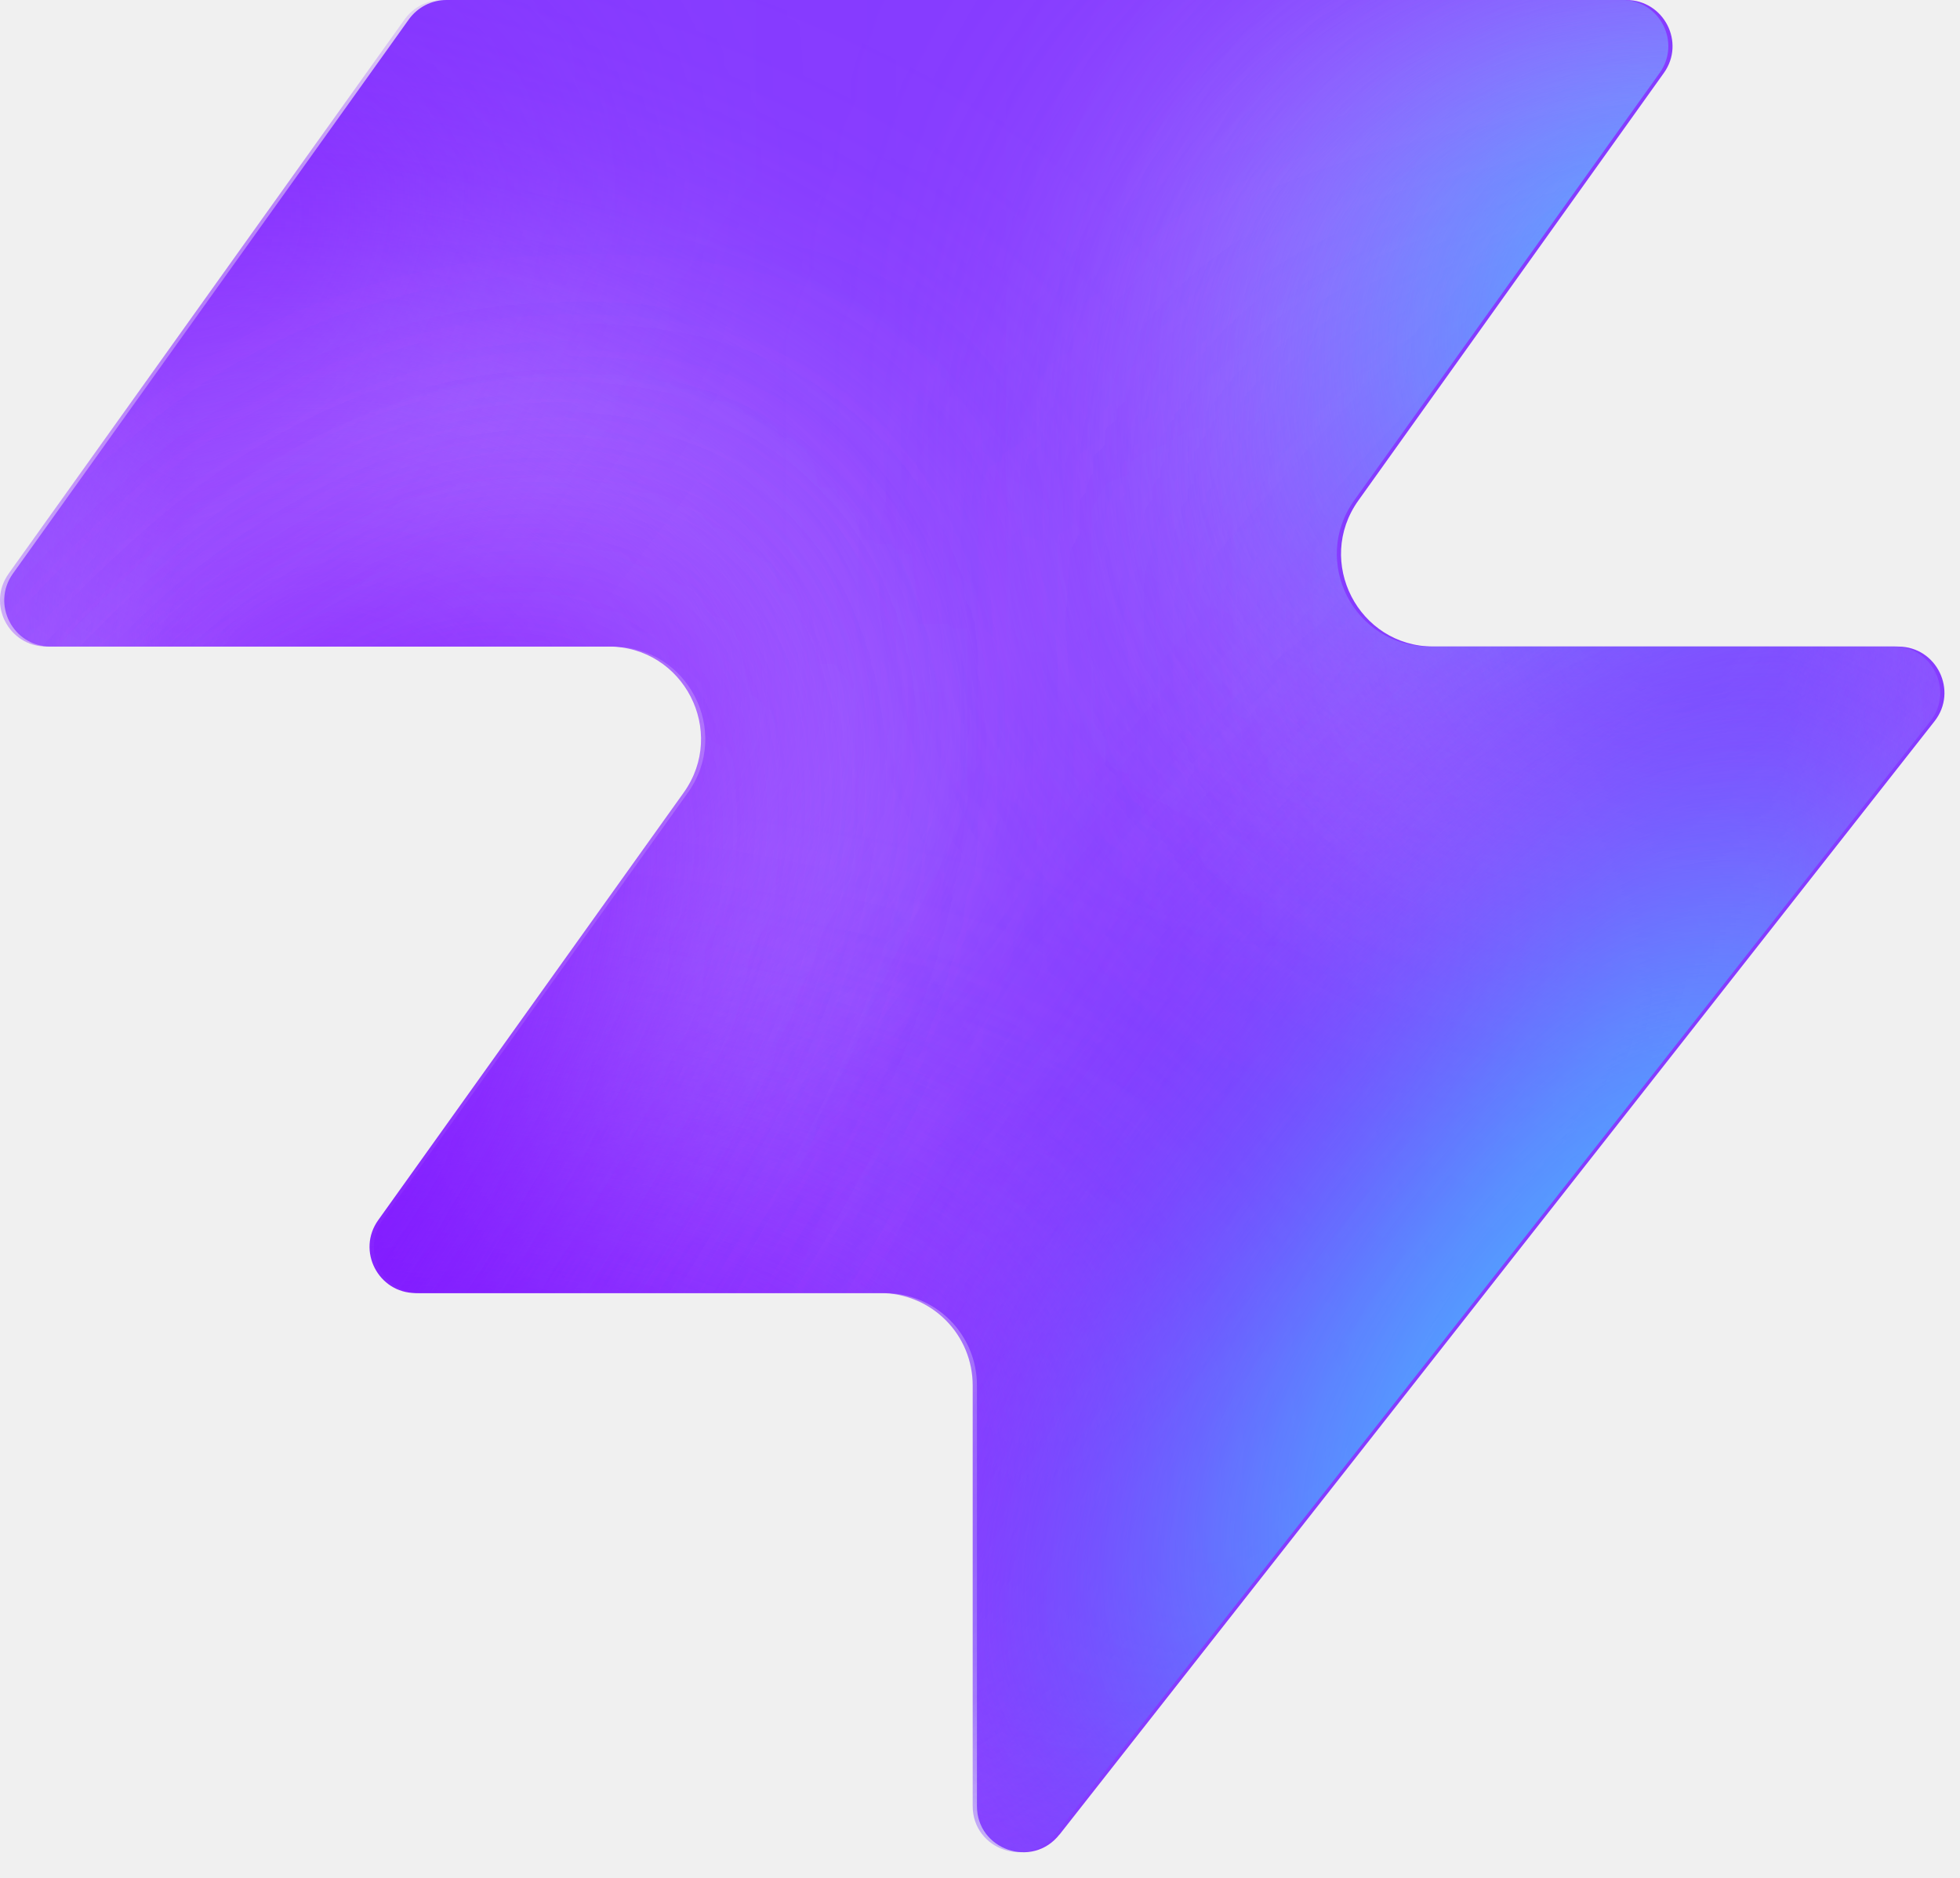
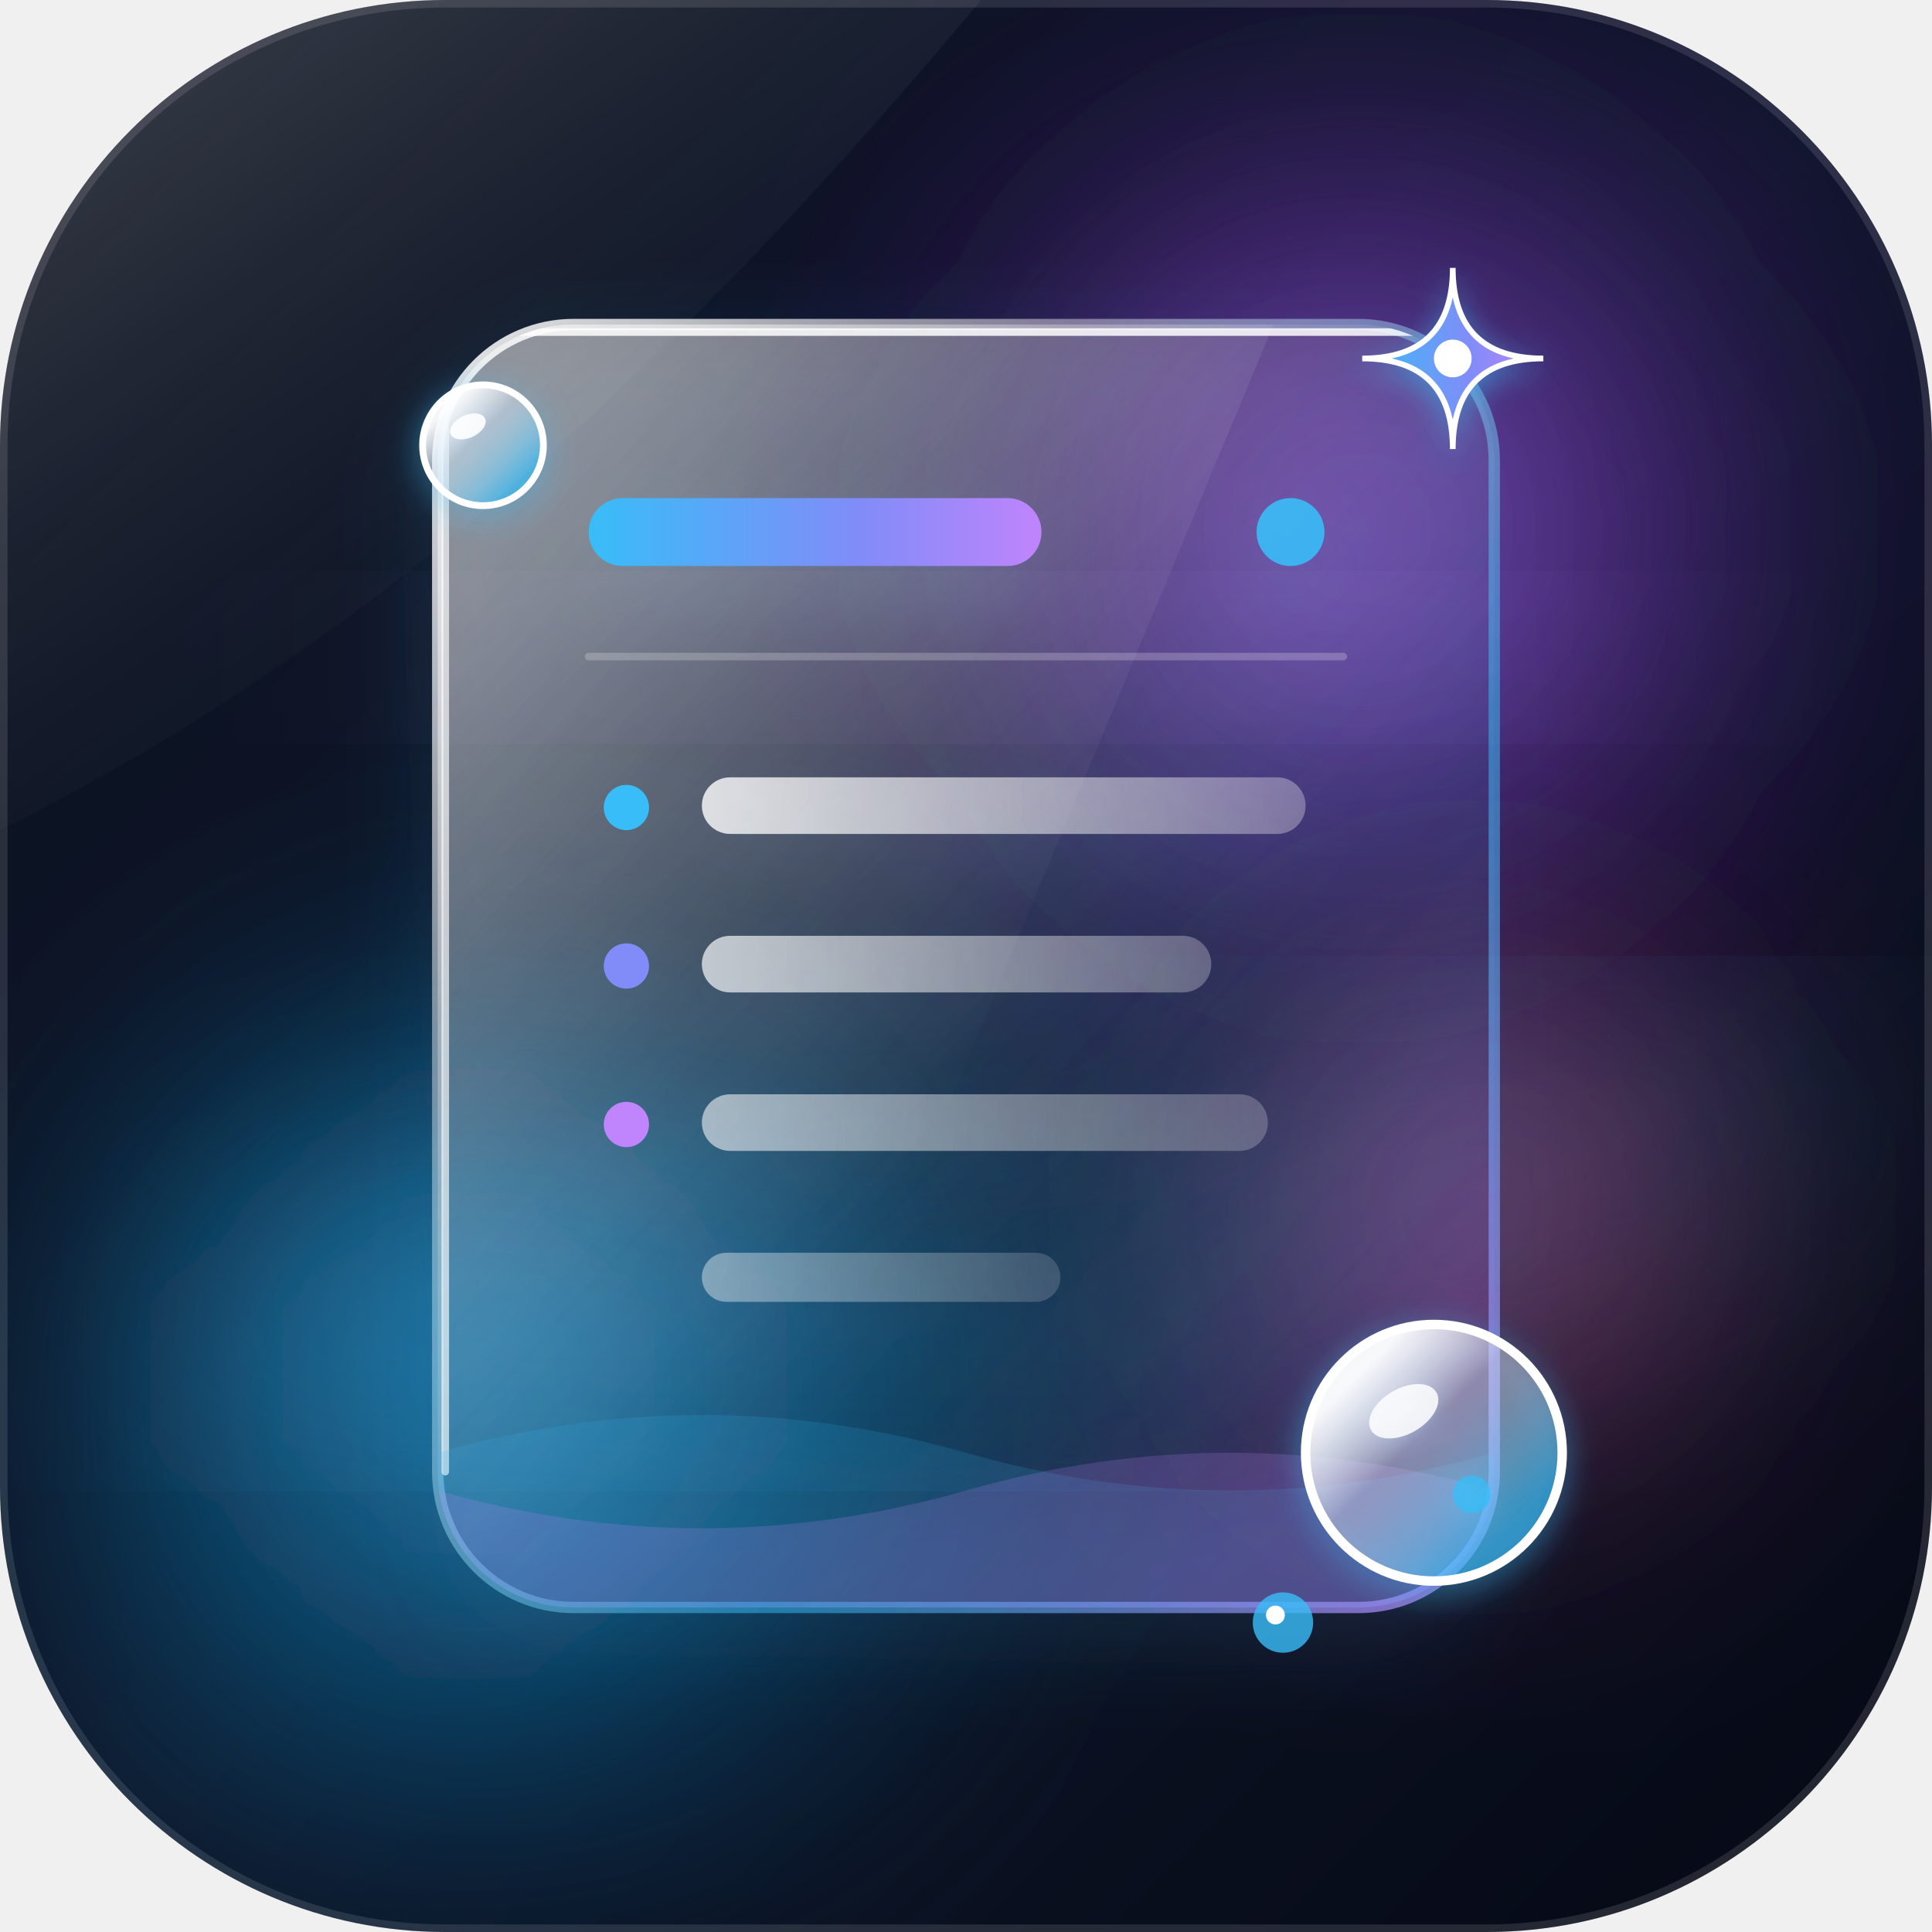
- <svg xmlns="http://www.w3.org/2000/svg" width="48" height="46" fill="none" viewBox="0 0 48 46">
-   <path fill="#863bff" d="M25.946 44.938c-.664.845-2.021.375-2.021-.698V33.937a2.26 2.26 0 0 0-2.262-2.262H10.287c-.92 0-1.456-1.04-.92-1.788l7.48-10.471c1.07-1.497 0-3.578-1.842-3.578H1.237c-.92 0-1.456-1.04-.92-1.788L10.013.474c.214-.297.556-.474.92-.474h28.894c.92 0 1.456 1.04.92 1.788l-7.48 10.471c-1.07 1.498 0 3.579 1.842 3.579h11.377c.943 0 1.473 1.088.89 1.83L25.947 44.94z" style="fill:#863bff;fill:color(display-p3 .525 .23 1);fill-opacity:1" />
-   <mask id="a" width="48" height="46" x="0" y="0" maskUnits="userSpaceOnUse" style="mask-type:alpha">
-     <path fill="#000" d="M25.842 44.938c-.664.844-2.021.375-2.021-.698V33.937a2.26 2.26 0 0 0-2.262-2.262H10.183c-.92 0-1.456-1.04-.92-1.788l7.48-10.471c1.07-1.498 0-3.579-1.842-3.579H1.133c-.92 0-1.456-1.04-.92-1.787L9.91.473c.214-.297.556-.474.92-.474h28.894c.92 0 1.456 1.04.92 1.788l-7.48 10.471c-1.07 1.498 0 3.578 1.842 3.578h11.377c.943 0 1.473 1.088.89 1.832L25.843 44.94z" style="fill:#000;fill-opacity:1" />
-   </mask>
-   <g mask="url(#a)">
-     <g filter="url(#b)">
-       <ellipse cx="5.508" cy="14.704" fill="#ede6ff" rx="5.508" ry="14.704" style="fill:#ede6ff;fill:color(display-p3 .927 .903 1);fill-opacity:1" transform="matrix(.00324 1 1 -.00324 -4.47 31.516)" />
+ <svg xmlns="http://www.w3.org/2000/svg" viewBox="0 0 512 512" width="512" height="512">
+   <defs>
+     <linearGradient id="bgGrad" x1="0%" y1="0%" x2="100%" y2="100%">
+       <stop offset="0%" stop-color="#0a0f1d" />
+       <stop offset="50%" stop-color="#0f172a" />
+       <stop offset="100%" stop-color="#050814" />
+     </linearGradient>
+     <radialGradient id="cyanAura" cx="40%" cy="40%" r="60%">
+       <stop offset="0%" stop-color="#38bdf8" stop-opacity="0.8" />
+       <stop offset="60%" stop-color="#0284c7" stop-opacity="0.3" />
+       <stop offset="100%" stop-color="#0284c7" stop-opacity="0" />
+     </radialGradient>
+     <radialGradient id="purpleAura" cx="50%" cy="50%" r="50%">
+       <stop offset="0%" stop-color="#c084fc" stop-opacity="0.85" />
+       <stop offset="50%" stop-color="#9333ea" stop-opacity="0.4" />
+       <stop offset="100%" stop-color="#7e22ce" stop-opacity="0" />
+     </radialGradient>
+     <radialGradient id="pinkAura" cx="50%" cy="50%" r="50%">
+       <stop offset="0%" stop-color="#f472b6" stop-opacity="0.7" />
+       <stop offset="100%" stop-color="#db2777" stop-opacity="0" />
+     </radialGradient>
+     <linearGradient id="glassSlab" x1="15%" y1="10%" x2="85%" y2="90%">
+       <stop offset="0%" stop-color="#ffffff" stop-opacity="0.32" />
+       <stop offset="35%" stop-color="#ffffff" stop-opacity="0.12" />
+       <stop offset="70%" stop-color="#38bdf8" stop-opacity="0.08" />
+       <stop offset="100%" stop-color="#a855f7" stop-opacity="0.18" />
+     </linearGradient>
+     <linearGradient id="glassBorder" x1="0%" y1="0%" x2="100%" y2="100%">
+       <stop offset="0%" stop-color="#ffffff" stop-opacity="0.9" />
+       <stop offset="30%" stop-color="#ffffff" stop-opacity="0.4" />
+       <stop offset="65%" stop-color="#38bdf8" stop-opacity="0.5" />
+       <stop offset="100%" stop-color="#c084fc" stop-opacity="0.75" />
+     </linearGradient>
+     <linearGradient id="specularSheen" x1="0%" y1="0%" x2="80%" y2="100%">
+       <stop offset="0%" stop-color="#ffffff" stop-opacity="0.45" />
+       <stop offset="40%" stop-color="#ffffff" stop-opacity="0.15" />
+       <stop offset="70%" stop-color="#ffffff" stop-opacity="0" />
+     </linearGradient>
+     <linearGradient id="noteLine1" x1="0%" y1="0%" x2="100%" y2="0%">
+       <stop offset="0%" stop-color="#38bdf8" />
+       <stop offset="60%" stop-color="#818cf8" />
+       <stop offset="100%" stop-color="#c084fc" />
+     </linearGradient>
+     <linearGradient id="noteLine2" x1="0%" y1="0%" x2="100%" y2="0%">
+       <stop offset="0%" stop-color="#ffffff" stop-opacity="0.8" />
+       <stop offset="100%" stop-color="#ffffff" stop-opacity="0.3" />
+     </linearGradient>
+     <linearGradient id="dropHighlight" x1="20%" y1="20%" x2="80%" y2="80%">
+       <stop offset="0%" stop-color="#ffffff" stop-opacity="0.95" />
+       <stop offset="40%" stop-color="#ffffff" stop-opacity="0.3" />
+       <stop offset="100%" stop-color="#38bdf8" stop-opacity="0.6" />
+     </linearGradient>
+     <filter id="glassShadow" x="-20%" y="-20%" width="150%" height="150%">
+       <feDropShadow dx="0" dy="24" stdDeviation="22" flood-color="#000000" flood-opacity="0.55" />
+       <feDropShadow dx="0" dy="8" stdDeviation="12" flood-color="#38bdf8" flood-opacity="0.25" />
+     </filter>
+     <filter id="glowBlur" x="-30%" y="-30%" width="160%" height="160%">
+       <feGaussianBlur stdDeviation="38" />
+     </filter>
+     <filter id="dropGlow" x="-30%" y="-30%" width="160%" height="160%">
+       <feDropShadow dx="0" dy="6" stdDeviation="8" flood-color="#000000" flood-opacity="0.45" />
+       <feDropShadow dx="0" dy="2" stdDeviation="4" flood-color="#38bdf8" flood-opacity="0.6" />
+     </filter>
+     <clipPath id="squircleClip">
+       <rect x="0" y="0" width="512" height="512" rx="118" ry="118" />
+     </clipPath>
+     <clipPath id="noteClip">
+       <rect x="116" y="86" width="280" height="340" rx="36" ry="36" />
+     </clipPath>
+   </defs>
+   <g clip-path="url(#squircleClip)">
+     <rect width="512" height="512" fill="url(#bgGrad)" />
+     <rect x="1" y="1" width="510" height="510" rx="117" ry="117" fill="none" stroke="rgba(255,255,255,0.12)" stroke-width="2" />
+     <circle cx="150" cy="390" r="130" fill="url(#cyanAura)" filter="url(#glowBlur)" />
+     <circle cx="360" cy="140" r="140" fill="url(#purpleAura)" filter="url(#glowBlur)" />
+     <circle cx="390" cy="320" r="90" fill="url(#pinkAura)" filter="url(#glowBlur)" />
+     <path d="M 60 360 C 140 300, 220 420, 320 340 C 380 290, 440 320, 470 280" fill="none" stroke="#38bdf8" stroke-width="28" stroke-linecap="round" opacity="0.35" filter="url(#glowBlur)" />
+     <path d="M 120 180 C 200 120, 300 240, 420 160" fill="none" stroke="#c084fc" stroke-width="22" stroke-linecap="round" opacity="0.4" filter="url(#glowBlur)" />
+     <g filter="url(#glassShadow)">
+       <rect x="116" y="86" width="280" height="340" rx="36" ry="36" fill="url(#glassSlab)" stroke="url(#glassBorder)" stroke-width="3" />
+       <g clip-path="url(#noteClip)">
+         <path d="M 70 80 L 340 80 L 190 440 L 70 440 Z" fill="url(#specularSheen)" opacity="0.8" />
+         <line x1="126" y1="88" x2="386" y2="88" stroke="#ffffff" stroke-width="2" stroke-linecap="round" opacity="0.85" />
+         <line x1="118" y1="96" x2="118" y2="390" stroke="#ffffff" stroke-width="2" stroke-linecap="round" opacity="0.65" />
+         <rect x="156" y="132" width="120" height="18" rx="9" fill="url(#noteLine1)" />
+         <circle cx="342" cy="141" r="9" fill="#38bdf8" opacity="0.9" />
+         <line x1="156" y1="174" x2="356" y2="174" stroke="rgba(255,255,255,0.22)" stroke-width="2" stroke-linecap="round" />
+         <circle cx="166" cy="214" r="6" fill="#38bdf8" />
+         <rect x="186" y="206" width="160" height="15" rx="7.5" fill="url(#noteLine2)" />
+         <circle cx="166" cy="256" r="6" fill="#818cf8" />
+         <rect x="186" y="248" width="135" height="15" rx="7.5" fill="url(#noteLine2)" opacity="0.85" />
+         <circle cx="166" cy="298" r="6" fill="#c084fc" />
+         <rect x="186" y="290" width="150" height="15" rx="7.5" fill="url(#noteLine2)" opacity="0.7" />
+         <rect x="186" y="332" width="95" height="13" rx="6.5" fill="url(#noteLine2)" opacity="0.5" />
+         <path d="M 116 385 Q 186 365, 256 385 T 396 385 L 396 426 L 116 426 Z" fill="rgba(56, 189, 248, 0.15)" />
+         <path d="M 116 395 Q 186 415, 256 395 T 396 395 L 396 426 L 116 426 Z" fill="rgba(192, 132, 252, 0.2)" />
+       </g>
    </g>
-     <g filter="url(#c)">
-       <ellipse cx="10.399" cy="29.851" fill="#ede6ff" rx="10.399" ry="29.851" style="fill:#ede6ff;fill:color(display-p3 .927 .903 1);fill-opacity:1" transform="matrix(.00324 1 1 -.00324 -39.328 7.883)" />
+     <g filter="url(#dropGlow)">
+       <circle cx="380" cy="385" r="34" fill="url(#dropHighlight)" stroke="#ffffff" stroke-width="2.5" />
+       <ellipse cx="372" cy="374" rx="10" ry="6" fill="#ffffff" opacity="0.85" transform="rotate(-30 372 374)" />
+       <circle cx="390" cy="396" r="5" fill="#38bdf8" opacity="0.75" />
    </g>
-     <g filter="url(#d)">
-       <ellipse cx="5.508" cy="30.487" fill="#7e14ff" rx="5.508" ry="30.487" style="fill:#7e14ff;fill:color(display-p3 .492 .077 1);fill-opacity:1" transform="rotate(89.814 -25.913 -14.639)scale(1 -1)" />
+     <g filter="url(#dropGlow)">
+       <circle cx="128" cy="118" r="16" fill="url(#dropHighlight)" stroke="#ffffff" stroke-width="1.8" />
+       <ellipse cx="124" cy="113" rx="5" ry="3" fill="#ffffff" opacity="0.9" transform="rotate(-25 124 113)" />
    </g>
-     <g filter="url(#e)">
-       <ellipse cx="5.508" cy="30.599" fill="#7e14ff" rx="5.508" ry="30.599" style="fill:#7e14ff;fill:color(display-p3 .492 .077 1);fill-opacity:1" transform="rotate(89.814 -32.644 -3.334)scale(1 -1)" />
+     <circle cx="340" cy="430" r="8" fill="#38bdf8" opacity="0.8" />
+     <circle cx="338" cy="428" r="2.5" fill="#ffffff" />
+     <g transform="translate(385, 95)" filter="url(#dropGlow)">
+       <path d="M 0 -24 Q 0 0, 24 0 Q 0 0, 0 24 Q 0 0, -24 0 Q 0 0, 0 -24 Z" fill="url(#noteLine1)" stroke="#ffffff" stroke-width="1.5" />
+       <circle cx="0" cy="0" r="5" fill="#ffffff" />
    </g>
-     <g filter="url(#f)">
-       <ellipse cx="5.508" cy="30.599" fill="#7e14ff" rx="5.508" ry="30.599" style="fill:#7e14ff;fill:color(display-p3 .492 .077 1);fill-opacity:1" transform="matrix(.00324 1 1 -.00324 -34.34 30.47)" />
-     </g>
-     <g filter="url(#g)">
-       <ellipse cx="14.072" cy="22.078" fill="#ede6ff" rx="14.072" ry="22.078" style="fill:#ede6ff;fill:color(display-p3 .927 .903 1);fill-opacity:1" transform="rotate(93.35 24.506 48.493)scale(-1 1)" />
-     </g>
-     <g filter="url(#h)">
-       <ellipse cx="3.47" cy="21.501" fill="#7e14ff" rx="3.47" ry="21.501" style="fill:#7e14ff;fill:color(display-p3 .492 .077 1);fill-opacity:1" transform="rotate(89.009 28.708 47.59)scale(-1 1)" />
-     </g>
-     <g filter="url(#i)">
-       <ellipse cx="3.47" cy="21.501" fill="#7e14ff" rx="3.47" ry="21.501" style="fill:#7e14ff;fill:color(display-p3 .492 .077 1);fill-opacity:1" transform="rotate(89.009 28.708 47.59)scale(-1 1)" />
-     </g>
-     <g filter="url(#j)">
-       <ellipse cx=".387" cy="8.972" fill="#7e14ff" rx="4.407" ry="29.108" style="fill:#7e14ff;fill:color(display-p3 .492 .077 1);fill-opacity:1" transform="rotate(39.51 .387 8.972)" />
-     </g>
-     <g filter="url(#k)">
-       <ellipse cx="47.523" cy="-6.092" fill="#7e14ff" rx="4.407" ry="29.108" style="fill:#7e14ff;fill:color(display-p3 .492 .077 1);fill-opacity:1" transform="rotate(37.892 47.523 -6.092)" />
-     </g>
-     <g filter="url(#l)">
-       <ellipse cx="41.412" cy="6.333" fill="#47bfff" rx="5.971" ry="9.665" style="fill:#47bfff;fill:color(display-p3 .28 .748 1);fill-opacity:1" transform="rotate(37.892 41.412 6.333)" />
-     </g>
-     <g filter="url(#m)">
-       <ellipse cx="-1.879" cy="38.332" fill="#7e14ff" rx="4.407" ry="29.108" style="fill:#7e14ff;fill:color(display-p3 .492 .077 1);fill-opacity:1" transform="rotate(37.892 -1.88 38.332)" />
-     </g>
-     <g filter="url(#n)">
-       <ellipse cx="-1.879" cy="38.332" fill="#7e14ff" rx="4.407" ry="29.108" style="fill:#7e14ff;fill:color(display-p3 .492 .077 1);fill-opacity:1" transform="rotate(37.892 -1.88 38.332)" />
-     </g>
-     <g filter="url(#o)">
-       <ellipse cx="35.651" cy="29.907" fill="#7e14ff" rx="4.407" ry="29.108" style="fill:#7e14ff;fill:color(display-p3 .492 .077 1);fill-opacity:1" transform="rotate(37.892 35.651 29.907)" />
-     </g>
-     <g filter="url(#p)">
-       <ellipse cx="38.418" cy="32.4" fill="#47bfff" rx="5.971" ry="15.297" style="fill:#47bfff;fill:color(display-p3 .28 .748 1);fill-opacity:1" transform="rotate(37.892 38.418 32.4)" />
-     </g>
+     <path d="M 0 0 L 260 0 C 160 120, 80 180, 0 220 Z" fill="url(#specularSheen)" opacity="0.45" />
  </g>
-   <defs>
-     <filter id="b" width="60.045" height="41.654" x="-19.77" y="16.149" color-interpolation-filters="sRGB" filterUnits="userSpaceOnUse">
-       <feFlood flood-opacity="0" result="BackgroundImageFix" />
-       <feBlend in="SourceGraphic" in2="BackgroundImageFix" result="shape" />
-       <feGaussianBlur result="effect1_foregroundBlur_2002_17158" stdDeviation="7.659" />
-     </filter>
-     <filter id="c" width="90.34" height="51.437" x="-54.613" y="-7.533" color-interpolation-filters="sRGB" filterUnits="userSpaceOnUse">
-       <feFlood flood-opacity="0" result="BackgroundImageFix" />
-       <feBlend in="SourceGraphic" in2="BackgroundImageFix" result="shape" />
-       <feGaussianBlur result="effect1_foregroundBlur_2002_17158" stdDeviation="7.659" />
-     </filter>
-     <filter id="d" width="79.355" height="29.4" x="-49.64" y="2.03" color-interpolation-filters="sRGB" filterUnits="userSpaceOnUse">
-       <feFlood flood-opacity="0" result="BackgroundImageFix" />
-       <feBlend in="SourceGraphic" in2="BackgroundImageFix" result="shape" />
-       <feGaussianBlur result="effect1_foregroundBlur_2002_17158" stdDeviation="4.596" />
-     </filter>
-     <filter id="e" width="79.579" height="29.4" x="-45.045" y="20.029" color-interpolation-filters="sRGB" filterUnits="userSpaceOnUse">
-       <feFlood flood-opacity="0" result="BackgroundImageFix" />
-       <feBlend in="SourceGraphic" in2="BackgroundImageFix" result="shape" />
-       <feGaussianBlur result="effect1_foregroundBlur_2002_17158" stdDeviation="4.596" />
-     </filter>
-     <filter id="f" width="79.579" height="29.4" x="-43.513" y="21.178" color-interpolation-filters="sRGB" filterUnits="userSpaceOnUse">
-       <feFlood flood-opacity="0" result="BackgroundImageFix" />
-       <feBlend in="SourceGraphic" in2="BackgroundImageFix" result="shape" />
-       <feGaussianBlur result="effect1_foregroundBlur_2002_17158" stdDeviation="4.596" />
-     </filter>
-     <filter id="g" width="74.749" height="58.852" x="15.756" y="-17.901" color-interpolation-filters="sRGB" filterUnits="userSpaceOnUse">
-       <feFlood flood-opacity="0" result="BackgroundImageFix" />
-       <feBlend in="SourceGraphic" in2="BackgroundImageFix" result="shape" />
-       <feGaussianBlur result="effect1_foregroundBlur_2002_17158" stdDeviation="7.659" />
-     </filter>
-     <filter id="h" width="61.377" height="25.362" x="23.548" y="2.284" color-interpolation-filters="sRGB" filterUnits="userSpaceOnUse">
-       <feFlood flood-opacity="0" result="BackgroundImageFix" />
-       <feBlend in="SourceGraphic" in2="BackgroundImageFix" result="shape" />
-       <feGaussianBlur result="effect1_foregroundBlur_2002_17158" stdDeviation="4.596" />
-     </filter>
-     <filter id="i" width="61.377" height="25.362" x="23.548" y="2.284" color-interpolation-filters="sRGB" filterUnits="userSpaceOnUse">
-       <feFlood flood-opacity="0" result="BackgroundImageFix" />
-       <feBlend in="SourceGraphic" in2="BackgroundImageFix" result="shape" />
-       <feGaussianBlur result="effect1_foregroundBlur_2002_17158" stdDeviation="4.596" />
-     </filter>
-     <filter id="j" width="56.045" height="63.649" x="-27.636" y="-22.853" color-interpolation-filters="sRGB" filterUnits="userSpaceOnUse">
-       <feFlood flood-opacity="0" result="BackgroundImageFix" />
-       <feBlend in="SourceGraphic" in2="BackgroundImageFix" result="shape" />
-       <feGaussianBlur result="effect1_foregroundBlur_2002_17158" stdDeviation="4.596" />
-     </filter>
-     <filter id="k" width="54.814" height="64.646" x="20.116" y="-38.415" color-interpolation-filters="sRGB" filterUnits="userSpaceOnUse">
-       <feFlood flood-opacity="0" result="BackgroundImageFix" />
-       <feBlend in="SourceGraphic" in2="BackgroundImageFix" result="shape" />
-       <feGaussianBlur result="effect1_foregroundBlur_2002_17158" stdDeviation="4.596" />
-     </filter>
-     <filter id="l" width="33.541" height="35.313" x="24.641" y="-11.323" color-interpolation-filters="sRGB" filterUnits="userSpaceOnUse">
-       <feFlood flood-opacity="0" result="BackgroundImageFix" />
-       <feBlend in="SourceGraphic" in2="BackgroundImageFix" result="shape" />
-       <feGaussianBlur result="effect1_foregroundBlur_2002_17158" stdDeviation="4.596" />
-     </filter>
-     <filter id="m" width="54.814" height="64.646" x="-29.286" y="6.009" color-interpolation-filters="sRGB" filterUnits="userSpaceOnUse">
-       <feFlood flood-opacity="0" result="BackgroundImageFix" />
-       <feBlend in="SourceGraphic" in2="BackgroundImageFix" result="shape" />
-       <feGaussianBlur result="effect1_foregroundBlur_2002_17158" stdDeviation="4.596" />
-     </filter>
-     <filter id="n" width="54.814" height="64.646" x="-29.286" y="6.009" color-interpolation-filters="sRGB" filterUnits="userSpaceOnUse">
-       <feFlood flood-opacity="0" result="BackgroundImageFix" />
-       <feBlend in="SourceGraphic" in2="BackgroundImageFix" result="shape" />
-       <feGaussianBlur result="effect1_foregroundBlur_2002_17158" stdDeviation="4.596" />
-     </filter>
-     <filter id="o" width="54.814" height="64.646" x="8.244" y="-2.416" color-interpolation-filters="sRGB" filterUnits="userSpaceOnUse">
-       <feFlood flood-opacity="0" result="BackgroundImageFix" />
-       <feBlend in="SourceGraphic" in2="BackgroundImageFix" result="shape" />
-       <feGaussianBlur result="effect1_foregroundBlur_2002_17158" stdDeviation="4.596" />
-     </filter>
-     <filter id="p" width="39.409" height="43.623" x="18.713" y="10.588" color-interpolation-filters="sRGB" filterUnits="userSpaceOnUse">
-       <feFlood flood-opacity="0" result="BackgroundImageFix" />
-       <feBlend in="SourceGraphic" in2="BackgroundImageFix" result="shape" />
-       <feGaussianBlur result="effect1_foregroundBlur_2002_17158" stdDeviation="4.596" />
-     </filter>
-   </defs>
</svg>
